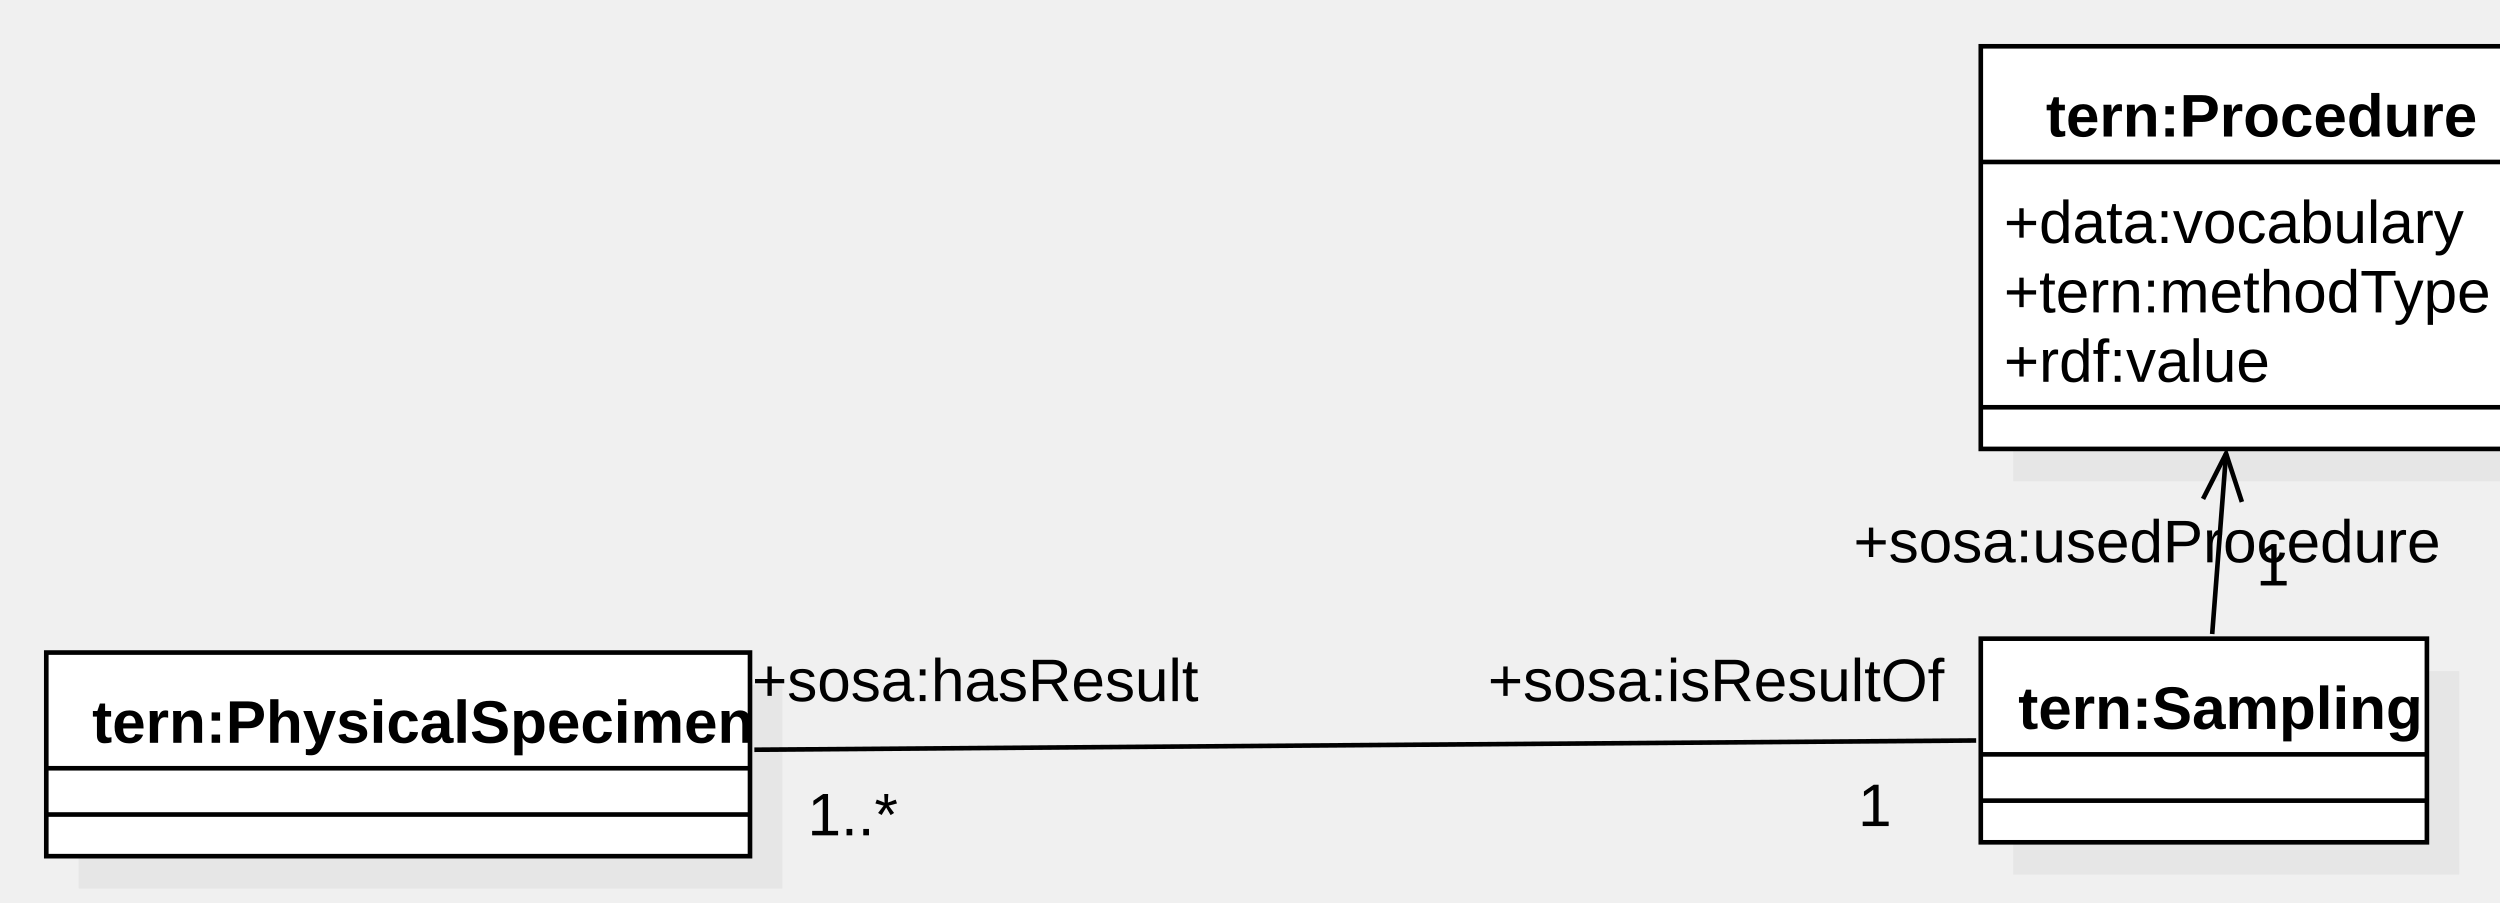
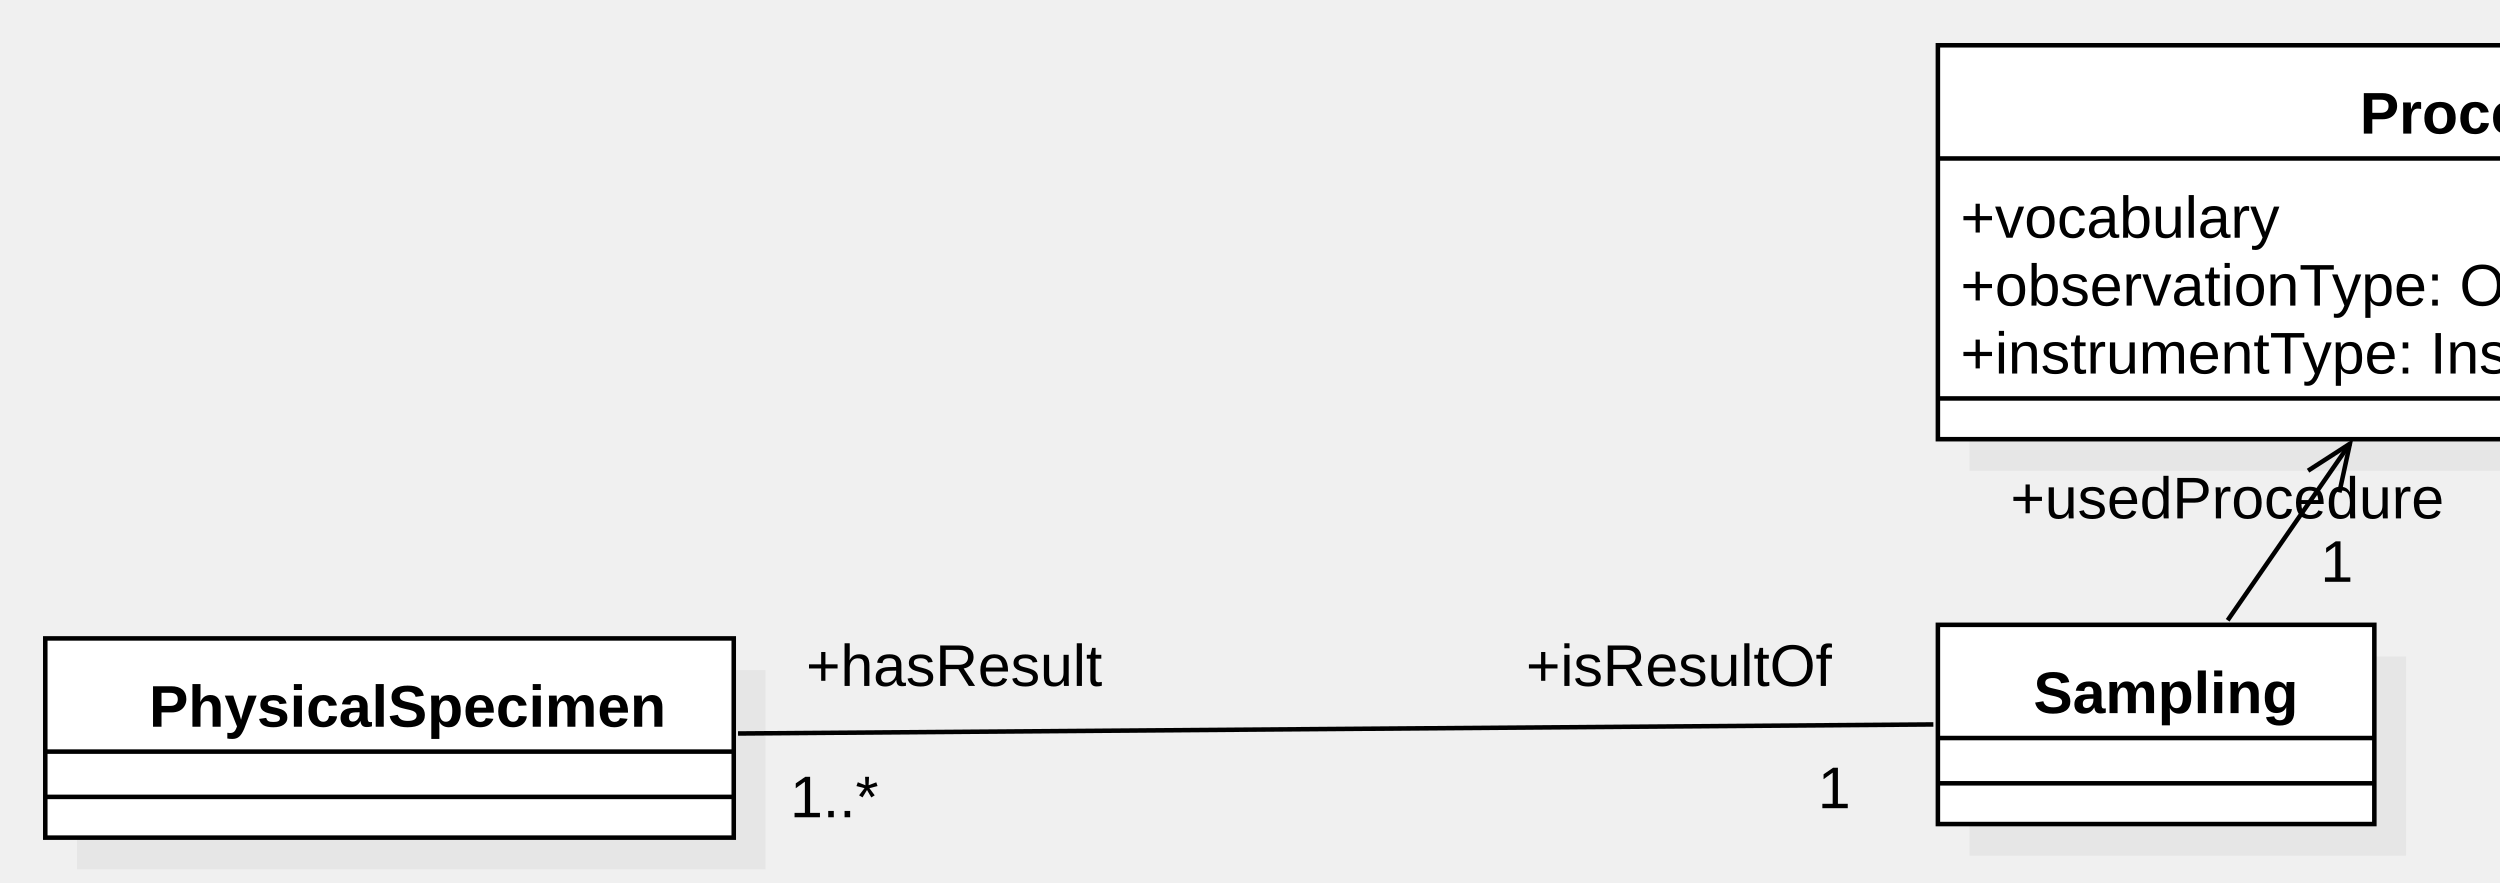
- <svg xmlns="http://www.w3.org/2000/svg" height="195" version="1.1" width="540.19">
+ <svg xmlns="http://www.w3.org/2000/svg" height="195" version="1.1" width="552.149">
  <defs />
  <g>
    <g transform="translate(-388,-310) scale(1,1)">
      <rect fill="#C0C0C0" height="44" opacity="0.2" stroke="none" width="152.057" x="405" y="458" />
    </g>
    <g transform="translate(-388,-310) scale(1,1)">
      <rect fill="#ffffff" height="44" stroke="none" width="152.057" x="398" y="451" />
    </g>
    <g transform="translate(-388,-310) scale(1,1)">
      <path d="M 398 451 L 550.057 451 L 550.057 495 L 398 495 L 398 451 Z Z" fill="none" stroke="#000000" stroke-miterlimit="10" />
    </g>
    <g transform="translate(-388,-310) scale(1,1)">
      <path d="M 398 476 L 550.057 476" fill="none" stroke="#000000" stroke-miterlimit="10" />
    </g>
    <g transform="translate(-388,-310) scale(1,1)">
      <path d="M 398 486 L 550.057 486" fill="none" stroke="#000000" stroke-miterlimit="10" />
    </g>
    <g transform="translate(-388,-310) scale(1,1)">
      <g>
        <path fill="none" stroke="none" />
-         <text fill="#000000" font-family="Arial" font-size="13px" font-style="normal" font-weight="bold" stroke="none" text-decoration="none" x="407.915" y="470.5">tern:PhysicalSpecimen</text>
+         <text fill="#000000" font-family="Arial" font-size="13px" font-style="normal" font-weight="bold" stroke="none" text-decoration="none" x="420.921" y="470.5">PhysicalSpecimen</text>
      </g>
    </g>
    <g transform="translate(-388,-310) scale(1,1)">
      <rect fill="#C0C0C0" height="44" opacity="0.2" stroke="none" width="96.395" x="823" y="455" />
    </g>
    <g transform="translate(-388,-310) scale(1,1)">
      <rect fill="#ffffff" height="44" stroke="none" width="96.395" x="816" y="448" />
    </g>
    <g transform="translate(-388,-310) scale(1,1)">
      <path d="M 816 448 L 912.395 448 L 912.395 492 L 816 492 L 816 448 Z Z" fill="none" stroke="#000000" stroke-miterlimit="10" />
    </g>
    <g transform="translate(-388,-310) scale(1,1)">
      <path d="M 816 473 L 912.395 473" fill="none" stroke="#000000" stroke-miterlimit="10" />
    </g>
    <g transform="translate(-388,-310) scale(1,1)">
      <path d="M 816 483 L 912.395 483" fill="none" stroke="#000000" stroke-miterlimit="10" />
    </g>
    <g transform="translate(-388,-310) scale(1,1)">
      <g>
        <path fill="none" stroke="none" />
-         <text fill="#000000" font-family="Arial" font-size="13px" font-style="normal" font-weight="bold" stroke="none" text-decoration="none" x="824.093" y="467.5">tern:Sampling</text>
+         <text fill="#000000" font-family="Arial" font-size="13px" font-style="normal" font-weight="bold" stroke="none" text-decoration="none" x="837.099" y="467.5">Sampling</text>
      </g>
    </g>
    <g transform="translate(-388,-310) scale(1,1)">
      <path d="M 551 472 L 815 470" fill="none" stroke="#000000" stroke-miterlimit="10" />
    </g>
    <g transform="translate(-388,-310) scale(1,1)">
      <g>
        <path fill="none" stroke="none" />
-         <text fill="#000000" font-family="Arial" font-size="13px" font-style="normal" font-weight="normal" stroke="none" text-decoration="none" x="550.5" y="461.5">+sosa:hasResult</text>
+         <text fill="#000000" font-family="Arial" font-size="13px" font-style="normal" font-weight="normal" stroke="none" text-decoration="none" x="566.036" y="461.5">+hasResult</text>
      </g>
    </g>
    <g transform="translate(-388,-310) scale(1,1)">
      <g>
        <path fill="none" stroke="none" />
        <text fill="#000000" font-family="Arial" font-size="13px" font-style="normal" font-weight="normal" stroke="none" text-decoration="none" x="562.5" y="490.5">1..*</text>
      </g>
    </g>
    <g transform="translate(-388,-310) scale(1,1)">
      <g>
        <path fill="none" stroke="none" />
-         <text fill="#000000" font-family="Arial" font-size="13px" font-style="normal" font-weight="normal" stroke="none" text-decoration="none" x="709.5" y="461.5">+sosa:isResultOf</text>
+         <text fill="#000000" font-family="Arial" font-size="13px" font-style="normal" font-weight="normal" stroke="none" text-decoration="none" x="725.036" y="461.5">+isResultOf</text>
      </g>
    </g>
    <g transform="translate(-388,-310) scale(1,1)">
      <g>
        <path fill="none" stroke="none" />
        <text fill="#000000" font-family="Arial" font-size="13px" font-style="normal" font-weight="normal" stroke="none" text-decoration="none" x="789.5" y="488.5">1</text>
      </g>
    </g>
    <g transform="translate(-388,-310) scale(1,1)">
-       <rect fill="#C0C0C0" height="87" opacity="0.2" stroke="none" width="114.149" x="823" y="327" />
+       <rect fill="#C0C0C0" height="87" opacity="0.2" stroke="none" width="246.371" x="823" y="327" />
    </g>
    <g transform="translate(-388,-310) scale(1,1)">
-       <rect fill="#ffffff" height="87" stroke="none" width="114.149" x="816" y="320" />
+       <rect fill="#ffffff" height="87" stroke="none" width="246.371" x="816" y="320" />
    </g>
    <g transform="translate(-388,-310) scale(1,1)">
-       <path d="M 816 320 L 930.149 320 L 930.149 407 L 816 407 L 816 320 Z Z" fill="none" stroke="#000000" stroke-miterlimit="10" />
+       <path d="M 816 320 L 1062.371 320 L 1062.371 407 L 816 407 L 816 320 Z Z" fill="none" stroke="#000000" stroke-miterlimit="10" />
    </g>
    <g transform="translate(-388,-310) scale(1,1)">
-       <path d="M 816 345 L 930.149 345" fill="none" stroke="#000000" stroke-miterlimit="10" />
+       <path d="M 816 345 L 1062.371 345" fill="none" stroke="#000000" stroke-miterlimit="10" />
    </g>
    <g transform="translate(-388,-310) scale(1,1)">
-       <path d="M 816 398 L 930.149 398" fill="none" stroke="#000000" stroke-miterlimit="10" />
+       <path d="M 816 398 L 1062.371 398" fill="none" stroke="#000000" stroke-miterlimit="10" />
    </g>
    <g transform="translate(-388,-310) scale(1,1)">
      <g>
        <path fill="none" stroke="none" />
-         <text fill="#000000" font-family="Arial" font-size="13px" font-style="normal" font-weight="bold" stroke="none" text-decoration="none" x="830.079" y="339.5">tern:Procedure</text>
+         <text fill="#000000" font-family="Arial" font-size="13px" font-style="normal" font-weight="bold" stroke="none" text-decoration="none" x="909.196" y="339.5">Procedure</text>
      </g>
    </g>
    <g transform="translate(-388,-310) scale(1,1)">
      <g>
        <path fill="none" stroke="none" />
-         <text fill="#000000" font-family="Arial" font-size="13px" font-style="normal" font-weight="normal" stroke="none" text-decoration="none" x="821" y="362.5">+data:vocabulary</text>
+         <text fill="#000000" font-family="Arial" font-size="13px" font-style="normal" font-weight="normal" stroke="none" text-decoration="none" x="821" y="362.5">+vocabulary</text>
      </g>
    </g>
    <g transform="translate(-388,-310) scale(1,1)">
      <g>
        <path fill="none" stroke="none" />
-         <text fill="#000000" font-family="Arial" font-size="13px" font-style="normal" font-weight="normal" stroke="none" text-decoration="none" x="821" y="377.5">+tern:methodType</text>
+         <text fill="#000000" font-family="Arial" font-size="13px" font-style="normal" font-weight="normal" stroke="none" text-decoration="none" x="821" y="377.5">+observationType: ObservationTypeTerm</text>
      </g>
    </g>
    <g transform="translate(-388,-310) scale(1,1)">
      <g>
        <path fill="none" stroke="none" />
-         <text fill="#000000" font-family="Arial" font-size="13px" font-style="normal" font-weight="normal" stroke="none" text-decoration="none" x="821" y="392.5">+rdf:value</text>
+         <text fill="#000000" font-family="Arial" font-size="13px" font-style="normal" font-weight="normal" stroke="none" text-decoration="none" x="821" y="392.5">+instrumentType: InstrumentTypeTerm</text>
      </g>
    </g>
    <g transform="translate(-388,-310) scale(1,1)">
-       <path d="M 866 447 L 869 408" fill="none" stroke="#000000" stroke-miterlimit="10" />
+       <path d="M 880 447 L 907 408" fill="none" stroke="#000000" stroke-miterlimit="10" />
    </g>
    <g transform="translate(-388,-310) scale(1,1)">
-       <path d="M 872.418 418.456 L 869 408 L 864.023 417.81" fill="none" stroke="#000000" stroke-miterlimit="10" />
+       <path d="M 904.676 418.752 L 907 408 L 897.754 413.96" fill="none" stroke="#000000" stroke-miterlimit="10" />
    </g>
    <g transform="translate(-388,-310) scale(1,1)">
      <g>
        <path fill="none" stroke="none" />
-         <text fill="#000000" font-family="Arial" font-size="13px" font-style="normal" font-weight="normal" stroke="none" text-decoration="none" x="788.5" y="431.5">+sosa:usedProcedure</text>
+         <text fill="#000000" font-family="Arial" font-size="13px" font-style="normal" font-weight="normal" stroke="none" text-decoration="none" x="832.036" y="424.5">+usedProcedure</text>
      </g>
    </g>
    <g transform="translate(-388,-310) scale(1,1)">
      <g>
        <path fill="none" stroke="none" />
-         <text fill="#000000" font-family="Arial" font-size="13px" font-style="normal" font-weight="normal" stroke="none" text-decoration="none" x="875.5" y="436.5">1</text>
+         <text fill="#000000" font-family="Arial" font-size="13px" font-style="normal" font-weight="normal" stroke="none" text-decoration="none" x="900.5" y="438.5">1</text>
      </g>
    </g>
  </g>
</svg>
